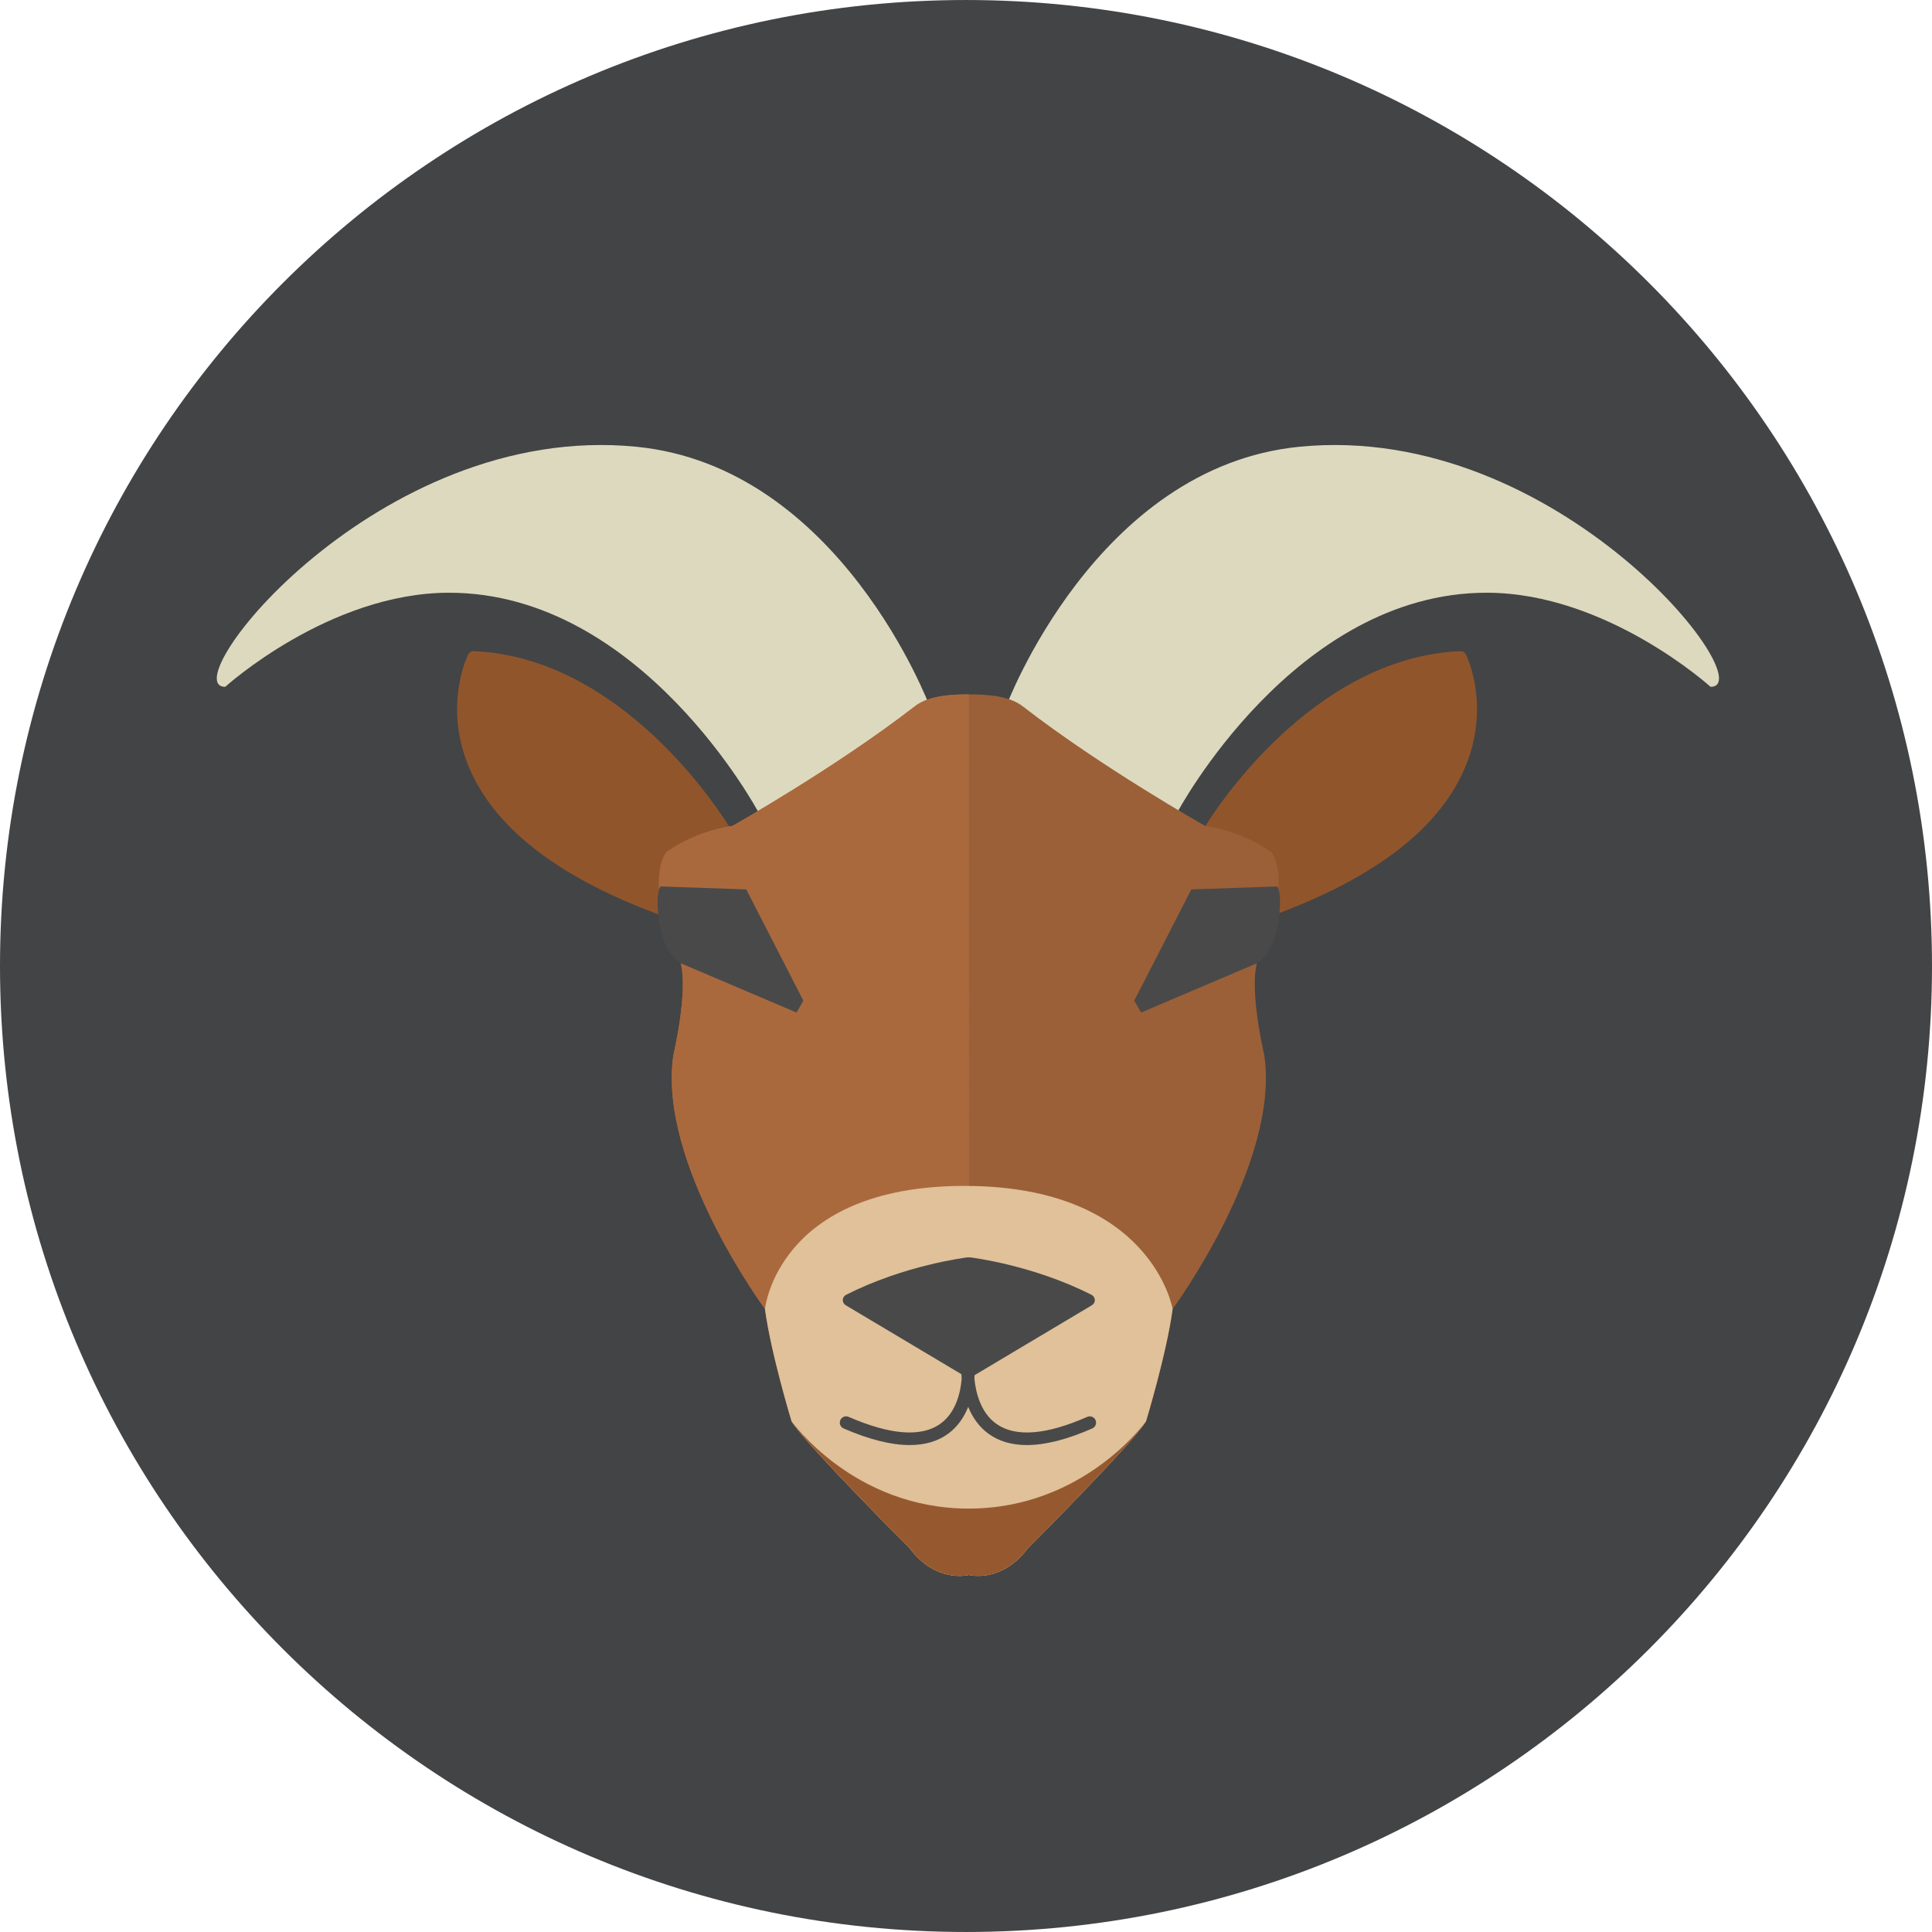
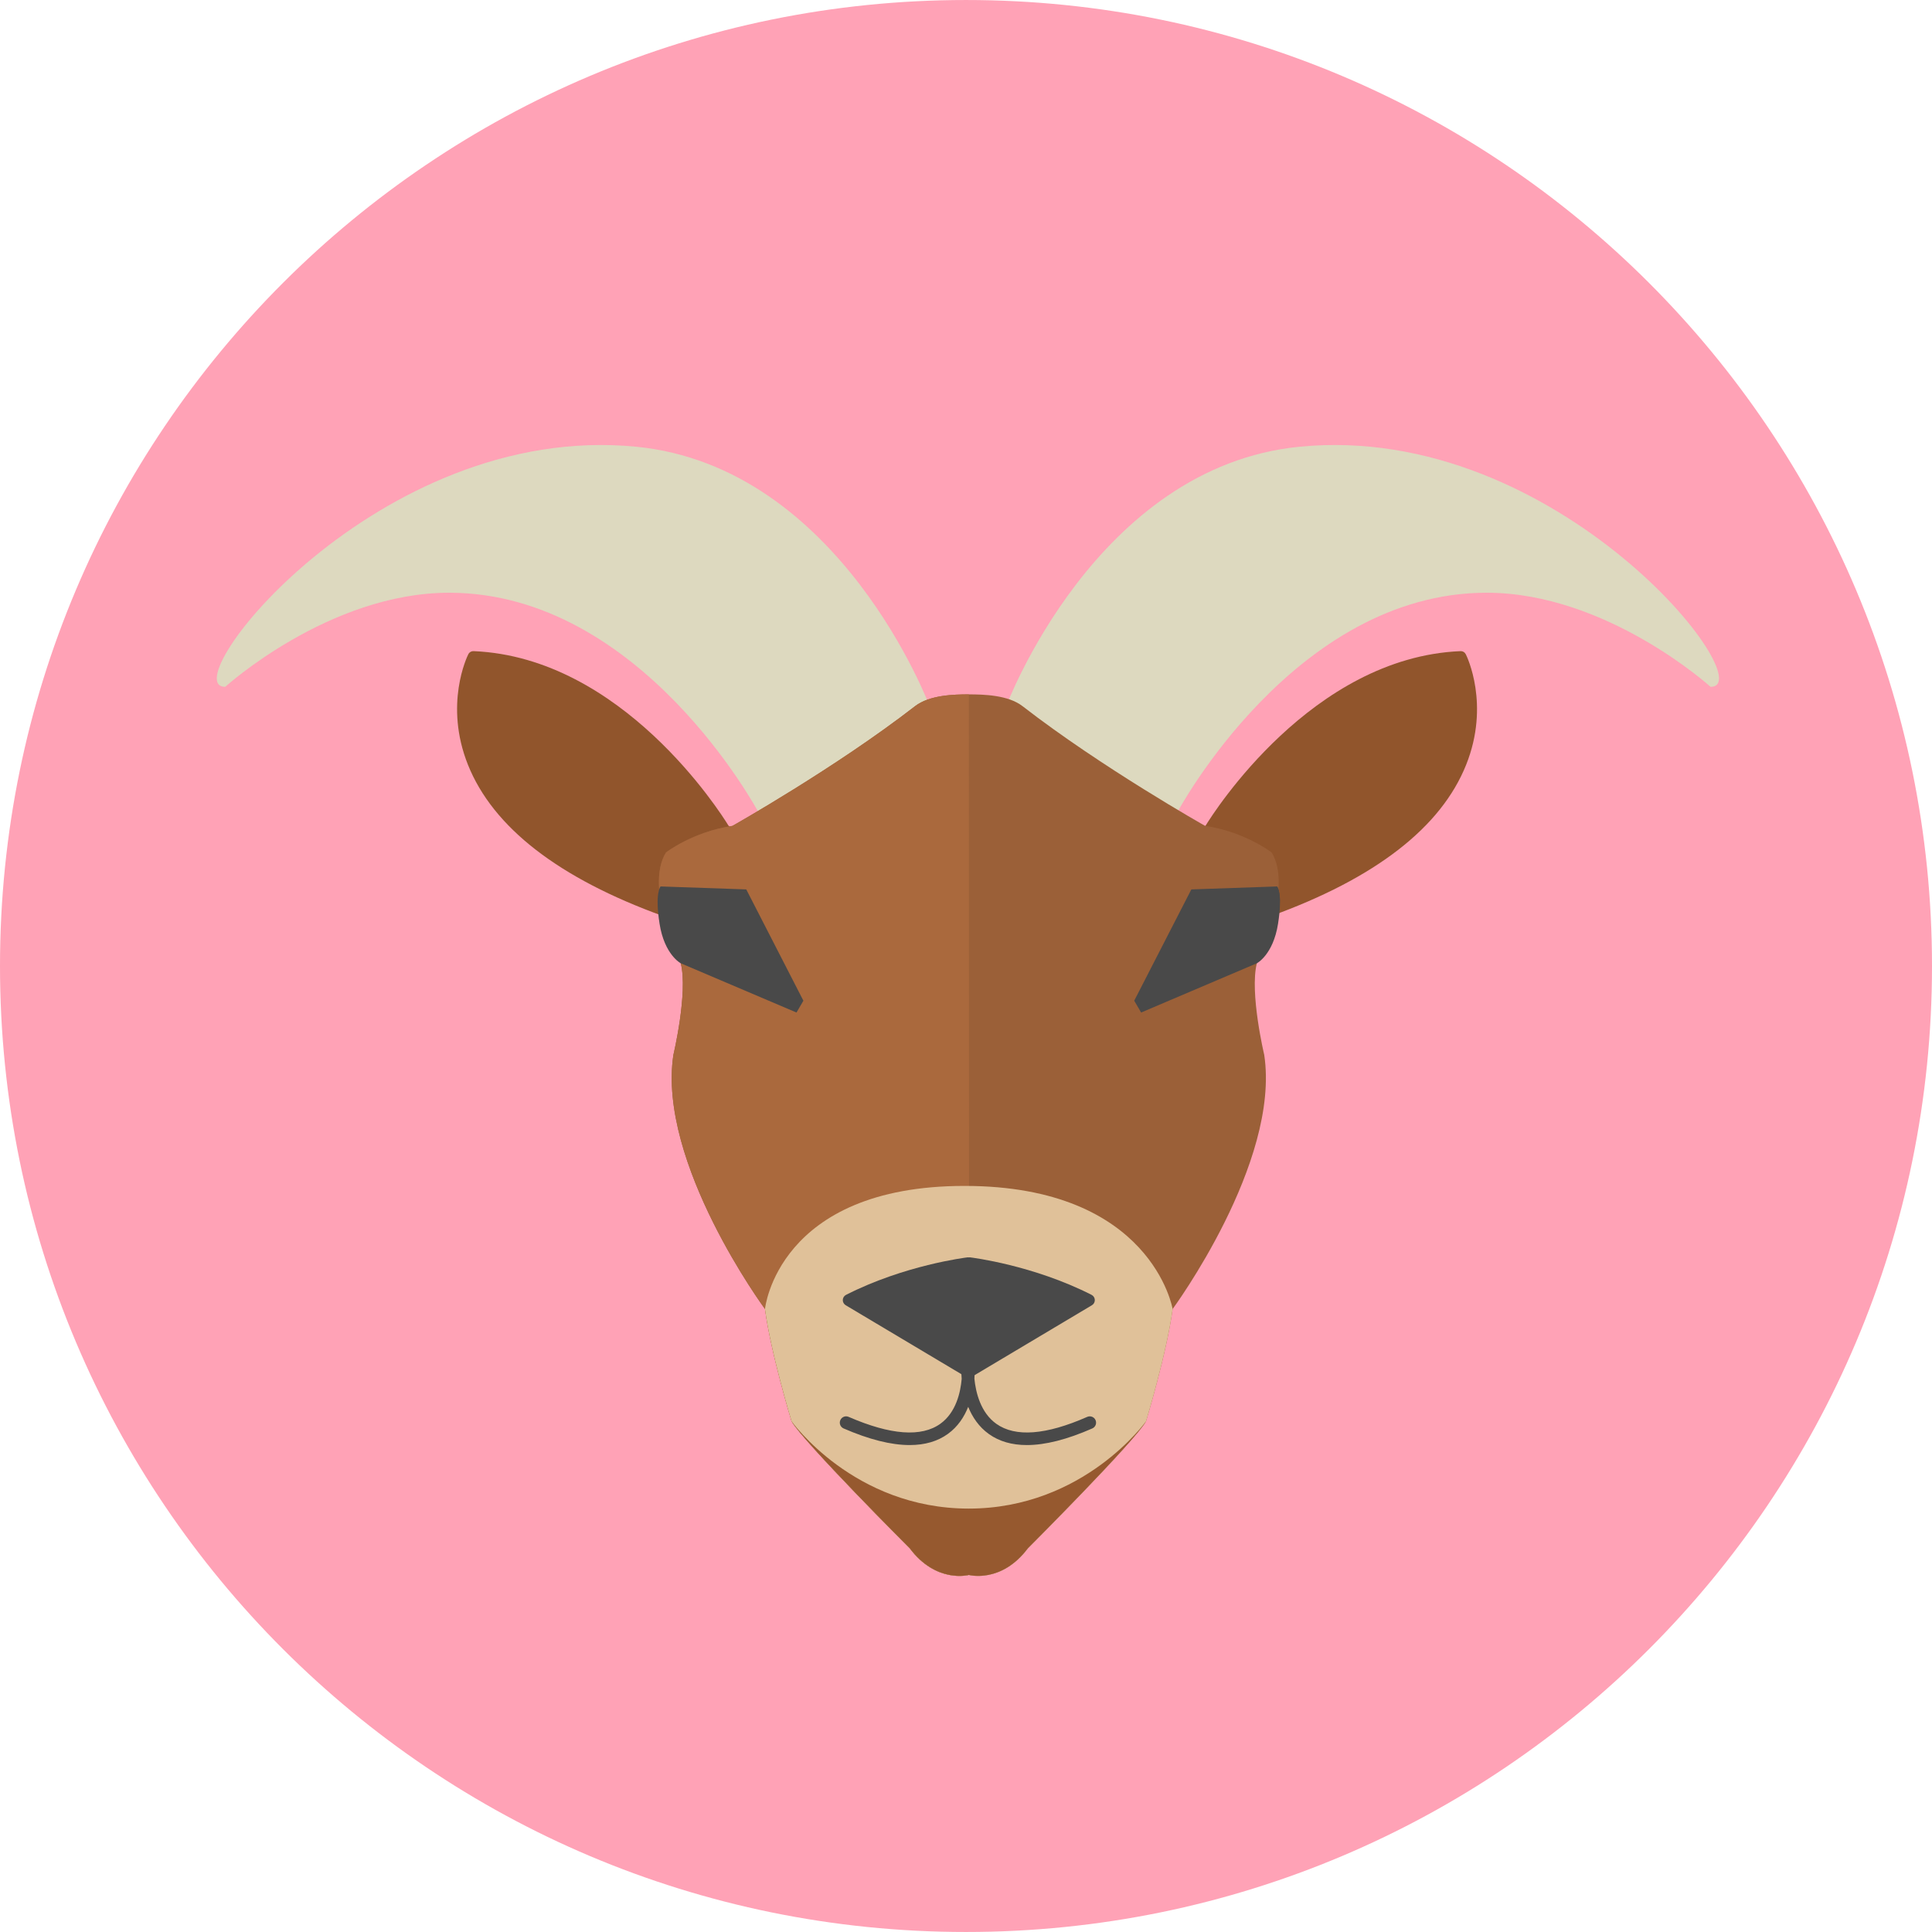
<svg xmlns="http://www.w3.org/2000/svg" height="800px" width="800px" version="1.1" id="Layer_1" viewBox="0 0 496.158 496.158" xml:space="preserve" fill="#000000">
  <g id="SVGRepo_bgCarrier" stroke-width="0" />
  <g id="SVGRepo_tracerCarrier" stroke-linecap="round" stroke-linejoin="round" />
  <g id="SVGRepo_iconCarrier">
-     <path style="fill:#434445;" d="M248.082,0.003C111.07,0.003,0,111.063,0,248.085c0,137.001,111.07,248.07,248.082,248.07 c137.006,0,248.076-111.069,248.076-248.07C496.158,111.062,385.088,0.003,248.082,0.003z" />
+     <path style="fill:#ffa2b6;" d="M248.082,0.003C111.07,0.003,0,111.063,0,248.085c0,137.001,111.07,248.07,248.082,248.07 c137.006,0,248.076-111.069,248.076-248.07C496.158,111.062,385.088,0.003,248.082,0.003z" />
    <g>
      <path style="fill:#DDD9BF;" d="M163.342,114.72c-66.5-6.5-119.159,61.667-105.5,61.667c0,0,26.641-24.167,57.5-24.167 c49.5,0,79.501,56.5,79.501,56.5s-2.053,14.255,16.666,6.667c0,0,25.767-17.686,27.284-33.874 C238.793,181.512,215.814,119.849,163.342,114.72z" />
      <path style="fill:#DDD9BF;" d="M333.79,114.72c-52.473,5.129-75.451,66.792-75.451,66.792 c1.518,16.188,27.284,33.874,27.284,33.874c18.719,7.588,16.666-6.667,16.666-6.667s30.001-56.5,79.501-56.5 c30.859,0,57.5,24.167,57.5,24.167C452.949,176.386,400.29,108.22,333.79,114.72z" />
    </g>
    <g>
      <path style="fill:#91552C;" d="M376.448,168.048c-0.264-0.528-0.768-0.848-1.405-0.828c-38.123,1.622-63.338,41.401-65.413,44.786 c-4.291,3.646,2.807,28.303,16.702,23.28c26.876-9.714,43.765-22.801,50.196-38.897 C382.716,180.904,376.707,168.566,376.448,168.048z" />
      <path style="fill:#91552C;" d="M187.069,212.006c-2.075-3.384-27.29-43.164-65.413-44.786c-0.638-0.02-1.142,0.299-1.405,0.828 c-0.259,0.518-6.268,12.855-0.08,28.341c6.432,16.096,23.32,29.183,50.196,38.897C184.263,240.309,191.36,215.653,187.069,212.006z " />
    </g>
    <path style="fill:#9B6038;" d="M322.771,247.38c0,0,9.485-19.35,3.794-28.457c0,0-6.83-5.312-17.074-6.83 c0,0-26.488-14.923-46.881-30.733c-3.725-2.889-10.014-3.034-13.796-3.035h-0.03c-3.782,0.001-10.071,0.146-13.796,3.035 c-20.393,15.81-46.881,30.733-46.881,30.733c-10.244,1.518-17.074,6.83-17.074,6.83c-5.691,9.106,3.795,28.457,3.795,28.457 c1.896,7.588-1.896,23.524-1.896,23.524c-4.174,27.698,23.523,65.26,23.523,65.26c1.518,11.382,6.829,28.835,6.829,28.835 c3.035,5.312,30.354,32.63,30.354,32.63c6.762,9.016,14.999,6.877,15.161,6.833c0.164,0.044,8.4,2.182,15.162-6.833 c0,0,27.318-27.318,30.354-32.63c0,0,5.313-17.453,6.83-28.835c0,0,27.697-37.563,23.523-65.26 C324.668,270.904,320.874,254.968,322.771,247.38z" />
    <path style="fill:#AA693D;" d="M248.814,178.326h-0.03c-3.782,0.001-10.071,0.146-13.796,3.035 c-20.393,15.81-46.881,30.733-46.881,30.733c-10.244,1.518-17.074,6.83-17.074,6.83c-5.691,9.106,3.795,28.457,3.795,28.457 c1.896,7.588-1.896,23.524-1.896,23.524c-4.174,27.698,23.523,65.26,23.523,65.26c1.518,11.382,6.829,28.835,6.829,28.835 c3.035,5.312,30.354,32.63,30.354,32.63c6.762,9.016,14.999,6.877,15.161,6.833C248.963,404.507,248.784,178.326,248.814,178.326z" />
    <path style="fill:#E0C199;" d="M247.709,304.556c-48.1,0-51.254,31.608-51.254,31.608c1.518,11.382,6.829,28.835,6.829,28.835 c3.035,5.312,30.354,32.63,30.354,32.63c6.762,9.016,14.999,6.877,15.161,6.833c0.164,0.044,8.4,2.182,15.162-6.833 c0,0,27.318-27.318,30.354-32.63c0,0,5.313-17.453,6.83-28.835C301.144,336.164,295.807,304.556,247.709,304.556z" />
    <path style="fill:#96592F;" d="M248.784,387.421c-29.595,0-45.5-22.422-45.5-22.422c3.035,5.312,30.354,32.63,30.354,32.63 c6.762,9.016,14.999,6.877,15.161,6.833c0.164,0.044,8.4,2.182,15.162-6.833c0,0,27.318-27.318,30.354-32.63 C294.314,364.999,278.379,387.421,248.784,387.421z" />
    <g>
      <path style="fill:#494949;" d="M191.648,228.409l-22.006-0.759c0,0-1.518,1.645-0.254,9.612c1.266,7.968,5.439,10.118,5.439,10.118 l29.721,12.648l1.771-3.036L191.648,228.409z" />
      <path style="fill:#494949;" d="M327.957,227.65l-22.007,0.759l-14.671,28.583l1.771,3.036l29.721-12.648 c0,0,4.173-2.149,5.438-10.118C329.475,229.294,327.957,227.65,327.957,227.65z" />
      <path style="fill:#494949;" d="M280.332,332.534c-14.991-7.623-30.615-9.561-31.272-9.639c-0.089-0.012-0.172,0.019-0.261,0.023 c-0.088-0.004-0.171-0.035-0.26-0.023c-0.657,0.078-16.281,2.016-31.271,9.639c-0.493,0.251-0.811,0.75-0.83,1.302 c-0.018,0.553,0.266,1.072,0.74,1.355l30.764,18.339c0.24,0.143,0.508,0.214,0.777,0.214c0.027,0,0.054-0.009,0.08-0.01 c0.027,0.001,0.054,0.01,0.082,0.01c0.268,0,0.537-0.071,0.776-0.214l30.765-18.339c0.474-0.283,0.758-0.802,0.739-1.355 C281.142,333.284,280.824,332.785,280.332,332.534z" />
      <path style="fill:#494949;" d="M327.957,227.65l-0.043,0.002c0.408,1.254,0.675,2.605,0.797,4.014 C328.695,228.462,327.957,227.65,327.957,227.65z" />
      <path style="fill:#494949;" d="M281.348,364.701c-0.36-0.82-1.318-1.191-2.137-0.832c-10.592,4.661-18.443,5.263-23.34,1.787 c-4.046-2.872-5.281-8.063-5.635-11.596c0.168-2.229,0.031-3.815,0.014-3.993c-0.079-0.831-0.774-1.449-1.587-1.46l-0.015-0.002 c-0.891-0.081-1.674,0.592-1.746,1.485c-0.015,0.178-0.131,1.778,0.069,4.022c-0.304,3.5-1.461,8.609-5.427,11.489 c-4.874,3.537-12.816,2.954-23.607-1.735c-0.821-0.359-1.776,0.019-2.132,0.841c-0.358,0.821,0.019,1.776,0.84,2.132 c6.544,2.844,12.212,4.267,16.967,4.267c3.904,0,7.191-0.959,9.837-2.88c2.561-1.858,4.175-4.37,5.193-6.931 c1.057,2.591,2.719,5.132,5.337,6.995c2.639,1.878,5.888,2.817,9.726,2.817c4.726,0,10.344-1.424,16.812-4.27 C281.336,366.477,281.708,365.52,281.348,364.701z" />
    </g>
  </g>
</svg>
